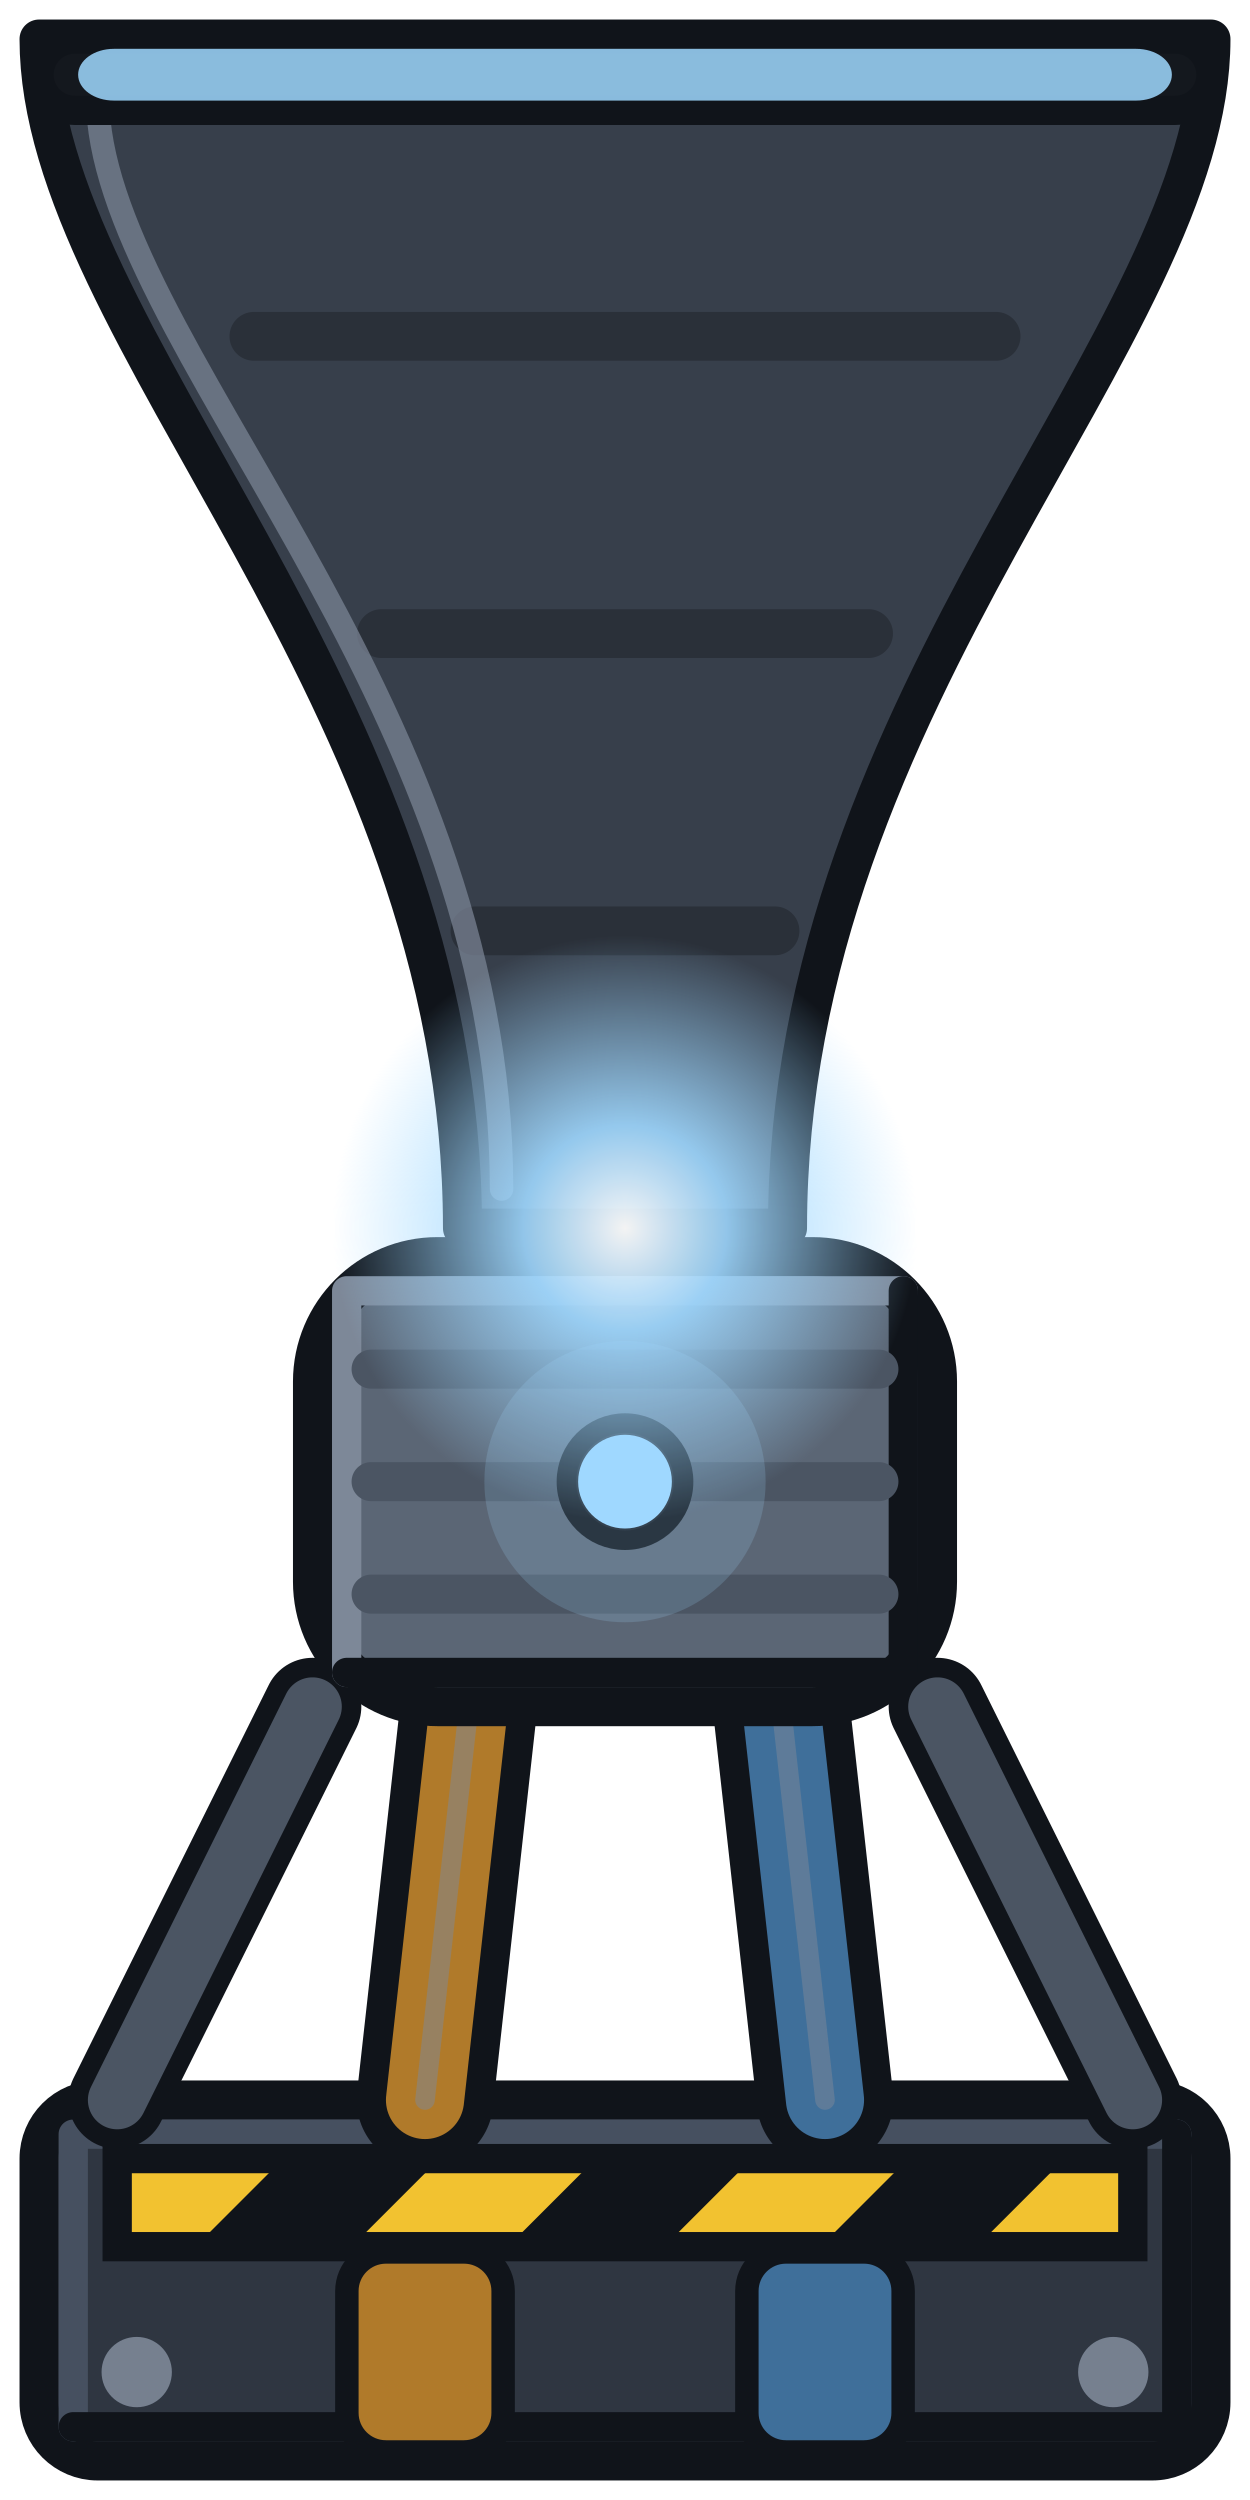
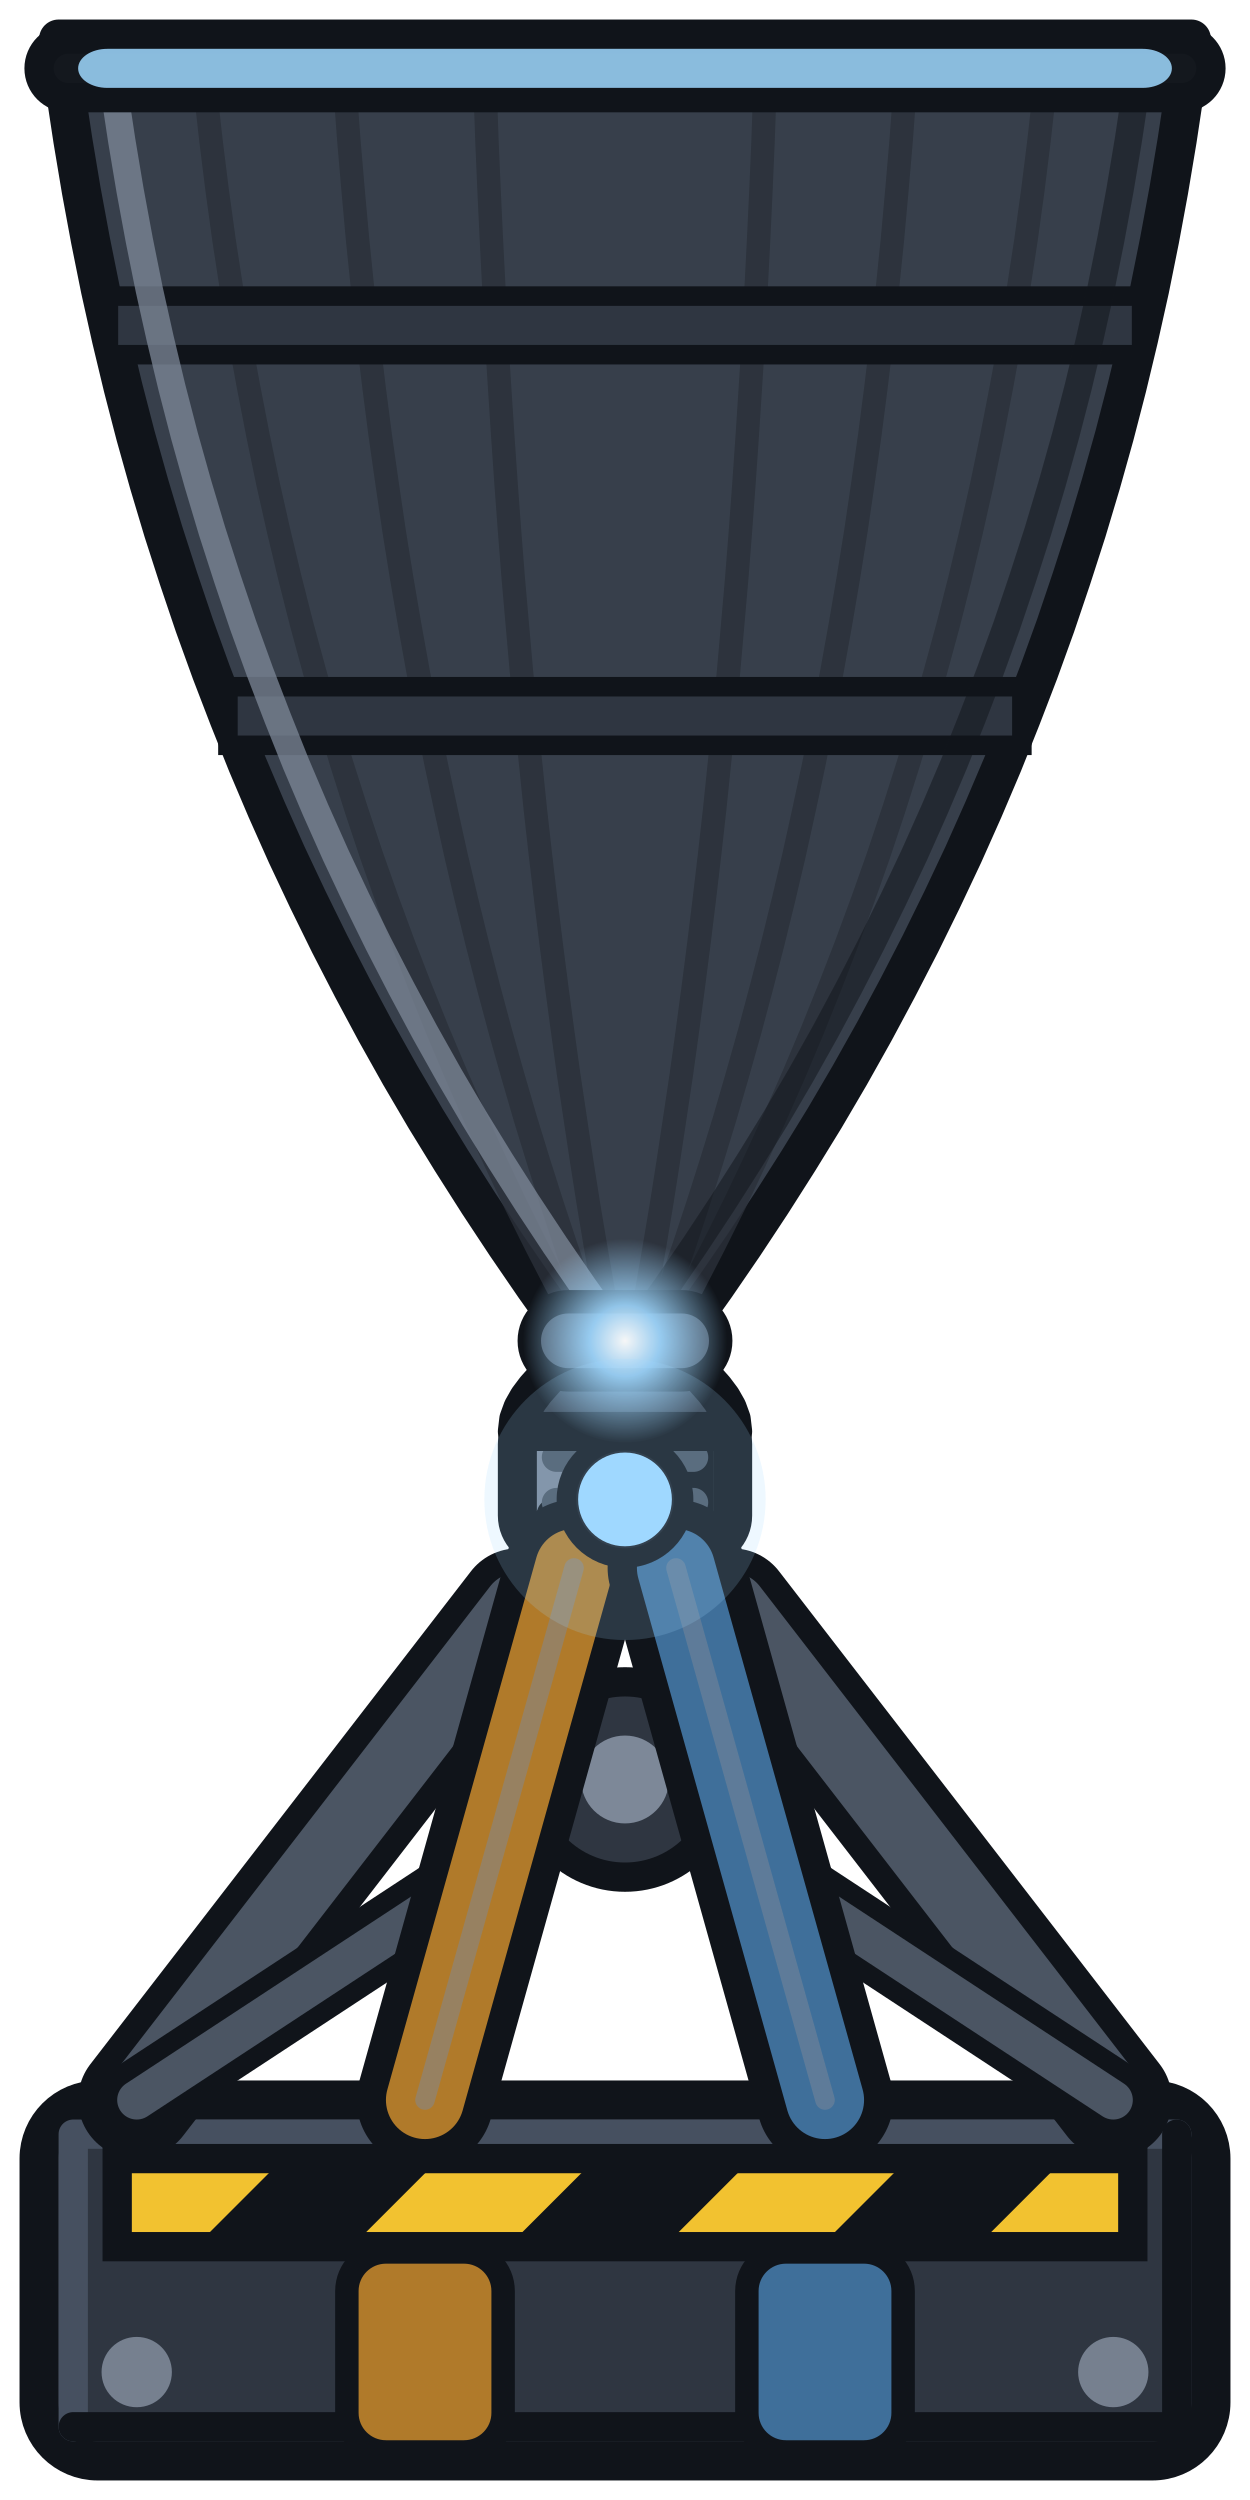
<svg xmlns="http://www.w3.org/2000/svg" width="64" height="128" viewBox="0 0 64 128">
  <defs>
    <radialGradient id="nacelle_bell_s_throat">
      <stop offset="0" stop-color="#ffffff" stop-opacity="0.95" />
      <stop offset="0.35" stop-color="#9fd8ff" stop-opacity="0.9" />
      <stop offset="1" stop-color="#9fd8ff" stop-opacity="0" />
    </radialGradient>
  </defs>
  <g id="base">
    <rect x="2" y="107.52" width="60" height="18.48" rx="3" fill="#2f3641" stroke="#10141a" stroke-width="2" />
    <path d="M3.75,124.25 L3.75,109.27 L60.25,109.27" fill="none" stroke="#465060" stroke-width="1.5" stroke-linejoin="round" stroke-linecap="round" />
    <path d="M60.25,109.27 L60.25,124.25 L3.75,124.25" fill="none" stroke="#10141a" stroke-width="1.5" stroke-linejoin="round" stroke-linecap="round" />
    <clipPath id="hz_bell_s_6_110">
      <rect x="6" y="110.52" width="52" height="4.51" />
    </clipPath>
    <rect x="6" y="110.52" width="52" height="4.51" fill="#f2c230" />
    <g clip-path="url(#hz_bell_s_6_110)">
      <polygon points="-6,115.03 2,115.03 6.51,110.52 -1.49,110.52" fill="#10141a" />
      <polygon points="10,115.03 18,115.03 22.51,110.52 14.51,110.52" fill="#10141a" />
      <polygon points="26,115.03 34,115.03 38.51,110.52 30.51,110.52" fill="#10141a" />
      <polygon points="42,115.03 50,115.03 54.51,110.52 46.51,110.52" fill="#10141a" />
      <polygon points="58,115.03 66,115.03 70.51,110.52 62.51,110.52" fill="#10141a" />
    </g>
    <rect x="6" y="110.52" width="52" height="4.51" fill="none" stroke="#10141a" stroke-width="1.5" />
    <circle cx="7" cy="121.45" r="1.8" fill="#7d8898" opacity="0.9" />
    <circle cx="57" cy="121.45" r="1.8" fill="#7d8898" opacity="0.9" />
    <rect x="17.76" y="115.3" width="8" height="10.24" rx="2" fill="#b07a2a" stroke="#10141a" stroke-width="1.2" />
    <rect x="38.24" y="115.3" width="8" height="10.24" rx="2" fill="#3f6f9a" stroke="#10141a" stroke-width="1.2" />
-     <line x1="6" y1="107.52" x2="16" y2="87.38" stroke="#10141a" stroke-width="5" stroke-linecap="round" />
-     <line x1="6" y1="107.52" x2="16" y2="87.38" stroke="#4b5563" stroke-width="3" stroke-linecap="round" />
-     <line x1="58" y1="107.52" x2="48" y2="87.38" stroke="#10141a" stroke-width="5" stroke-linecap="round" />
-     <line x1="58" y1="107.52" x2="48" y2="87.38" stroke="#4b5563" stroke-width="3" stroke-linecap="round" />
-     <line x1="24" y1="87.38" x2="21.76" y2="107.52" stroke="#10141a" stroke-width="7" stroke-linecap="round" />
-     <line x1="24" y1="87.38" x2="21.76" y2="107.52" stroke="#b07a2a" stroke-width="4" stroke-linecap="round" />
-     <line x1="24" y1="87.38" x2="21.76" y2="107.52" stroke="#7d8898" stroke-width="1" stroke-linecap="round" opacity="0.5" />
-     <line x1="40" y1="87.38" x2="42.24" y2="107.52" stroke="#10141a" stroke-width="7" stroke-linecap="round" />
-     <line x1="40" y1="87.38" x2="42.24" y2="107.52" stroke="#3f6f9a" stroke-width="4" stroke-linecap="round" />
-     <line x1="40" y1="87.38" x2="42.24" y2="107.52" stroke="#7d8898" stroke-width="1" stroke-linecap="round" opacity="0.5" />
-     <rect x="16" y="64.34" width="32" height="23.04" rx="6.4" fill="#5b6675" stroke="#10141a" stroke-width="2" />
-     <path d="M17.75,85.63 L17.75,66.09 L46.25,66.09" fill="none" stroke="#7d8898" stroke-width="1.5" stroke-linejoin="round" stroke-linecap="round" />
-     <path d="M46.25,66.09 L46.25,85.63 L17.75,85.63" fill="none" stroke="#10141a" stroke-width="1.5" stroke-linejoin="round" stroke-linecap="round" />
-     <line x1="19" y1="70.1" x2="45" y2="70.1" stroke="#4b5563" stroke-width="2" stroke-linecap="round" />
-     <line x1="19" y1="75.86" x2="45" y2="75.86" stroke="#4b5563" stroke-width="2" stroke-linecap="round" />
-     <line x1="19" y1="81.62" x2="45" y2="81.62" stroke="#4b5563" stroke-width="2" stroke-linecap="round" />
-     <path d="M23.68,62.88 C23.68,35.48 2,17.22 2,2 L62,2 C62,17.22 40.32,35.48 40.32,62.88 Z" fill="#373f4b" stroke="#10141a" stroke-width="2" stroke-linejoin="round" stroke-linecap="round" />
-     <line x1="24.32" y1="47.66" x2="39.68" y2="47.66" stroke="#2a3039" stroke-width="2.5" stroke-linecap="round" />
-     <line x1="19.53" y1="32.44" x2="44.47" y2="32.44" stroke="#2a3039" stroke-width="2.5" stroke-linecap="round" />
-     <line x1="13" y1="17.22" x2="51" y2="17.22" stroke="#2a3039" stroke-width="2.5" stroke-linecap="round" />
-     <path d="M25.68,60.88 C25.68,35.48 5,17.22 5,5" fill="none" stroke="#7d8898" stroke-width="1.2" stroke-linejoin="round" stroke-linecap="round" opacity="0.7" />
-     <rect x="2" y="2" width="60" height="3.65" rx="1.83" fill="#14181e" stroke="#10141a" stroke-width="1.5" />
-     <circle cx="32" cy="75.86" r="3" fill="#1b2028" stroke="#10141a" stroke-width="1" />
+     <rect x="26.49" y="72.29" width="11.02" height="6.96" rx="1.65" fill="#5b6675" stroke="#10141a" stroke-width="2" />
+     <path d="M28.24,77.5 L28.24,74.04 L35.76,74.04" fill="none" stroke="#7d8898" stroke-width="1.5" stroke-linejoin="round" stroke-linecap="round" />
+     <path d="M35.76,74.04 L35.76,77.5 L28.24,77.5" fill="none" stroke="#10141a" stroke-width="1.5" stroke-linejoin="round" stroke-linecap="round" />
+     <line x1="28.49" y1="74.61" x2="35.51" y2="74.61" stroke="#4b5563" stroke-width="1.5" stroke-linecap="round" />
+     <line x1="28.49" y1="76.93" x2="35.51" y2="76.93" stroke="#4b5563" stroke-width="1.5" stroke-linecap="round" />
+     <path d="M27.04,79.25 Q27.59,82.28 32,82.28 Q36.41,82.28 36.96,79.25 Z" fill="#465060" stroke="#10141a" stroke-width="1.5" stroke-linejoin="round" stroke-linecap="round" />
+     <path d="M37.51,73.29 L37.44,72.69 L37.24,72.14 L36.95,71.63 L36.59,71.15 L36.2,70.71 L35.82,70.28 L35.46,69.87 L35.17,69.46 L34.97,69.06 L34.9,68.65 L34.91,68.53 L34.92,68.42 L34.95,68.3 L35,68.2 L35.05,68.09 L35.11,68 L36.62,65.88 L38.08,63.75 L39.5,61.6 L40.88,59.43 L42.22,57.25 L43.51,55.05 L44.76,52.82 L45.96,50.58 L47.12,48.33 L48.24,46.05 L49.32,43.76 L50.35,41.45 L51.34,39.12 L52.28,36.77 L53.19,34.4 L54.05,32.02 L54.86,29.62 L55.64,27.2 L56.37,24.76 L57.06,22.3 L57.7,19.83 L58.3,17.33 L58.86,14.82 L59.37,12.29 L59.84,9.75 L60.27,7.18 L60.66,4.6 L61,2 L3,2 L3.34,4.6 L3.73,7.18 L4.16,9.75 L4.63,12.29 L5.14,14.82 L5.7,17.33 L6.3,19.83 L6.94,22.3 L7.63,24.76 L8.36,27.2 L9.14,29.62 L9.95,32.02 L10.81,34.4 L11.72,36.77 L12.66,39.12 L13.65,41.45 L14.68,43.76 L15.76,46.05 L16.88,48.33 L18.04,50.58 L19.24,52.82 L20.49,55.05 L21.78,57.25 L23.12,59.43 L24.5,61.6 L25.92,63.75 L27.38,65.88 L28.89,68 L28.95,68.09 L29,68.2 L29.05,68.3 L29.08,68.42 L29.09,68.53 L29.1,68.65 L29.03,69.06 L28.83,69.46 L28.54,69.87 L28.18,70.28 L27.8,70.71 L27.41,71.15 L27.05,71.63 L26.76,72.14 L26.56,72.69 L26.49,73.29 Z" fill="#373f4b" stroke="#10141a" stroke-width="2" stroke-linejoin="round" stroke-linecap="round" />
+     <path d="M31.27,68.65 L31.27,68.53 L31.27,68.42 L31.26,68.3 L31.25,68.2 L31.24,68.09 L31.22,68 L30.85,65.88 L30.48,63.75 L30.12,61.6 L29.78,59.43 L29.45,57.25 L29.12,55.05 L28.81,52.82 L28.51,50.58 L28.22,48.33 L27.94,46.05 L27.67,43.76 L27.41,41.45 L27.17,39.12 L26.93,36.77 L26.7,34.4 L26.49,32.02 L26.28,29.62 L26.09,27.2 L25.91,24.76 L25.74,22.3 L25.58,19.83 L25.42,17.33 L25.29,14.82 L25.16,12.29 L25.04,9.75 L24.93,7.18 L24.84,4.6 L24.75,2" fill="none" stroke="#2a3039" stroke-width="1.2" stroke-linejoin="round" stroke-linecap="round" opacity="0.8" />
+     <path d="M32.73,68.65 L32.73,68.53 L32.73,68.42 L32.74,68.3 L32.75,68.2 L32.76,68.09 L32.78,68 L33.15,65.88 L33.52,63.75 L33.88,61.6 L34.22,59.43 L34.55,57.25 L34.88,55.05 L35.19,52.82 L35.49,50.58 L35.78,48.33 L36.06,46.05 L36.33,43.76 L36.59,41.45 L36.83,39.12 L37.07,36.77 L37.3,34.4 L37.51,32.02 L37.72,29.62 L37.91,27.2 L38.09,24.76 L38.26,22.3 L38.42,19.83 L38.58,17.33 L38.71,14.82 L38.84,12.29 L38.96,9.75 L39.07,7.18 L39.16,4.6 L39.25,2" fill="none" stroke="#2a3039" stroke-width="1.2" stroke-linejoin="round" stroke-linecap="round" opacity="0.8" />
+     <path d="M30.55,68.65 L30.55,68.53 L30.54,68.42 L30.52,68.3 L30.5,68.2 L30.48,68.09 L30.44,68 L29.69,65.88 L28.96,63.75 L28.25,61.6 L27.56,59.43 L26.89,57.25 L26.25,55.05 L25.62,52.82 L25.02,50.58 L24.44,48.33 L23.88,46.05 L23.34,43.76 L22.83,41.45 L22.33,39.12 L21.86,36.77 L21.41,34.4 L20.98,32.02 L20.57,29.62 L20.18,27.2 L19.82,24.76 L19.47,22.3 L19.15,19.83 L18.85,17.33 L18.57,14.82 L18.31,12.29 L18.08,9.75 L17.86,7.18 L17.67,4.6 L17.5,2" fill="none" stroke="#2a3039" stroke-width="1.2" stroke-linejoin="round" stroke-linecap="round" opacity="0.8" />
+     <path d="M33.45,68.65 L33.45,68.53 L33.46,68.42 L33.48,68.3 L33.5,68.2 L33.52,68.09 L33.56,68 L34.31,65.88 L35.04,63.75 L35.75,61.6 L36.44,59.43 L37.11,57.25 L37.75,55.05 L38.38,52.82 L38.98,50.58 L39.56,48.33 L40.12,46.05 L40.66,43.76 L41.17,41.45 L41.67,39.12 L42.14,36.77 L42.59,34.4 L43.02,32.02 L43.43,29.62 L43.82,27.2 L44.18,24.76 L44.53,22.3 L44.85,19.83 L45.15,17.33 L45.43,14.82 L45.69,12.29 L45.92,9.75 L46.14,7.18 L46.33,4.6 L46.5,2" fill="none" stroke="#2a3039" stroke-width="1.2" stroke-linejoin="round" stroke-linecap="round" opacity="0.8" />
+     <path d="M29.82,68.65 L29.82,68.53 L29.81,68.42 L29.78,68.3 L29.75,68.2 L29.71,68.09 L29.67,68 L28.54,65.88 L27.44,63.75 L26.37,61.6 L25.34,59.43 L24.34,57.25 L23.37,55.05 L22.43,52.82 L21.53,50.58 L20.66,48.33 L19.82,46.05 L19.01,43.76 L18.24,41.45 L17.5,39.12 L16.79,36.77 L16.11,34.4 L15.46,32.02 L14.85,29.62 L14.27,27.2 L13.72,24.76 L13.21,22.3 L12.73,19.83 L12.27,17.33 L11.86,14.82 L11.47,12.29 L11.12,9.75 L10.8,7.18 L10.51,4.6 L10.25,2" fill="none" stroke="#2a3039" stroke-width="1.2" stroke-linejoin="round" stroke-linecap="round" opacity="0.8" />
+     <path d="M34.17,68.65 L34.18,68.53 L34.19,68.42 L34.22,68.3 L34.25,68.2 L34.29,68.09 L34.33,68 L35.46,65.88 L36.56,63.75 L37.63,61.6 L38.66,59.43 L39.66,57.25 L40.63,55.05 L41.57,52.82 L42.47,50.58 L43.34,48.33 L44.18,46.05 L44.99,43.76 L45.76,41.45 L46.5,39.12 L47.21,36.77 L47.89,34.4 L48.54,32.02 L49.15,29.62 L49.73,27.2 L50.28,24.76 L50.79,22.3 L51.27,19.83 L51.73,17.33 L52.14,14.82 L52.53,12.29 L52.88,9.75 L53.2,7.18 L53.49,4.6 L53.75,2" fill="none" stroke="#2a3039" stroke-width="1.2" stroke-linejoin="round" stroke-linecap="round" opacity="0.8" />
+     <rect x="11.67" y="35.16" width="40.65" height="3" fill="#2f3641" stroke="#10141a" stroke-width="1" />
+     <rect x="5.55" y="15.16" width="52.9" height="3" fill="#2f3641" stroke="#10141a" stroke-width="1" />
+     <path d="M31.6,68.65 L31.59,68.53 L31.58,68.42 L31.55,68.3 L31.5,68.2 L31.45,68.09 L31.39,68 L29.88,65.88 L28.42,63.75 L27,61.6 L25.62,59.43 L24.28,57.25 L22.99,55.05 L21.74,52.82 L20.54,50.58 L19.38,48.33 L18.26,46.05 L17.18,43.76 L16.15,41.45 L15.16,39.12 L14.22,36.77 L13.31,34.4 L12.45,32.02 L11.64,29.62 L10.86,27.2 L10.13,24.76 L9.44,22.3 L8.8,19.83 L8.2,17.33 L7.64,14.82 L7.13,12.29 L6.66,9.75 L6.23,7.18 L5.84,4.6 L5.5,2" fill="none" stroke="#7d8898" stroke-width="1.4" stroke-linejoin="round" stroke-linecap="round" opacity="0.75" />
+     <path d="M32.4,68.65 L32.41,68.53 L32.42,68.42 L32.45,68.3 L32.5,68.2 L32.55,68.09 L32.61,68 L34.12,65.88 L35.58,63.75 L37,61.6 L38.38,59.43 L39.72,57.25 L41.01,55.05 L42.26,52.82 L43.46,50.58 L44.62,48.33 L45.74,46.05 L46.82,43.76 L47.85,41.45 L48.84,39.12 L49.78,36.77 L50.69,34.4 L51.55,32.02 L52.36,29.62 L53.14,27.2 L53.87,24.76 L54.56,22.3 L55.2,19.83 L55.8,17.33 L56.36,14.82 L56.87,12.29 L57.34,9.75 L57.77,7.18 L58.16,4.6 L58.5,2" fill="none" stroke="#10141a" stroke-width="1.4" stroke-linejoin="round" stroke-linecap="round" opacity="0.5" />
+     <rect x="27.1" y="66.65" width="9.8" height="4" rx="2" fill="#4b5563" stroke="#10141a" stroke-width="1.2" />
+     <rect x="2" y="2" width="60" height="3" rx="1.5" fill="#14181e" stroke="#10141a" stroke-width="1.5" />
+     <line x1="7" y1="107.52" x2="26.49" y2="82.28" stroke="#10141a" stroke-width="6" stroke-linecap="round" />
+     <line x1="7" y1="107.52" x2="26.49" y2="82.28" stroke="#4b5563" stroke-width="3.5" stroke-linecap="round" />
+     <line x1="7" y1="107.52" x2="32" y2="91.11" stroke="#10141a" stroke-width="4" stroke-linecap="round" />
+     <line x1="7" y1="107.52" x2="32" y2="91.11" stroke="#4b5563" stroke-width="2" stroke-linecap="round" />
+     <line x1="57" y1="107.52" x2="37.51" y2="82.28" stroke="#10141a" stroke-width="6" stroke-linecap="round" />
+     <line x1="57" y1="107.52" x2="37.51" y2="82.28" stroke="#4b5563" stroke-width="3.5" stroke-linecap="round" />
+     <line x1="57" y1="107.52" x2="32" y2="91.11" stroke="#10141a" stroke-width="4" stroke-linecap="round" />
+     <line x1="57" y1="107.52" x2="32" y2="91.11" stroke="#4b5563" stroke-width="2" stroke-linecap="round" />
+     <circle cx="32" cy="91.11" r="5" fill="#2f3641" stroke="#10141a" stroke-width="1.5" />
+     <circle cx="32" cy="91.11" r="2.25" fill="#7d8898" />
+     <line x1="29.39" y1="80.28" x2="21.76" y2="107.52" stroke="#10141a" stroke-width="7" stroke-linecap="round" />
+     <line x1="29.39" y1="80.28" x2="21.76" y2="107.52" stroke="#b07a2a" stroke-width="4" stroke-linecap="round" />
+     <line x1="29.39" y1="80.28" x2="21.76" y2="107.52" stroke="#7d8898" stroke-width="1" stroke-linecap="round" opacity="0.5" />
+     <line x1="34.61" y1="80.28" x2="42.24" y2="107.52" stroke="#10141a" stroke-width="7" stroke-linecap="round" />
+     <line x1="34.61" y1="80.28" x2="42.24" y2="107.52" stroke="#3f6f9a" stroke-width="4" stroke-linecap="round" />
+     <line x1="34.61" y1="80.28" x2="42.24" y2="107.52" stroke="#7d8898" stroke-width="1" stroke-linecap="round" opacity="0.5" />
+     <circle cx="32" cy="76.77" r="3" fill="#1b2028" stroke="#10141a" stroke-width="1" />
  </g>
  <g id="emissive">
    <g data-light="glow">
-       <rect x="4" y="2.5" width="56" height="2.65" rx="1.83" fill="#9fd8ff" opacity="0.85" />
-       <circle cx="32" cy="62.88" r="14.98" fill="url(#nacelle_bell_s_throat)" />
+       <rect x="4" y="2.5" width="56" height="2" rx="1.5" fill="#9fd8ff" opacity="0.85" />
+       <circle cx="32" cy="68.65" r="5.22" fill="url(#nacelle_bell_s_throat)" />
    </g>
    <g data-light="glow">
-       <circle cx="32" cy="75.86" r="7.2" fill="#9fd8ff" opacity="0.18" />
-       <circle cx="32" cy="75.86" r="2.4" fill="#9fd8ff" />
+       <circle cx="32" cy="76.77" r="7.2" fill="#9fd8ff" opacity="0.18" />
+       <circle cx="32" cy="76.77" r="2.4" fill="#9fd8ff" />
    </g>
  </g>
</svg>
